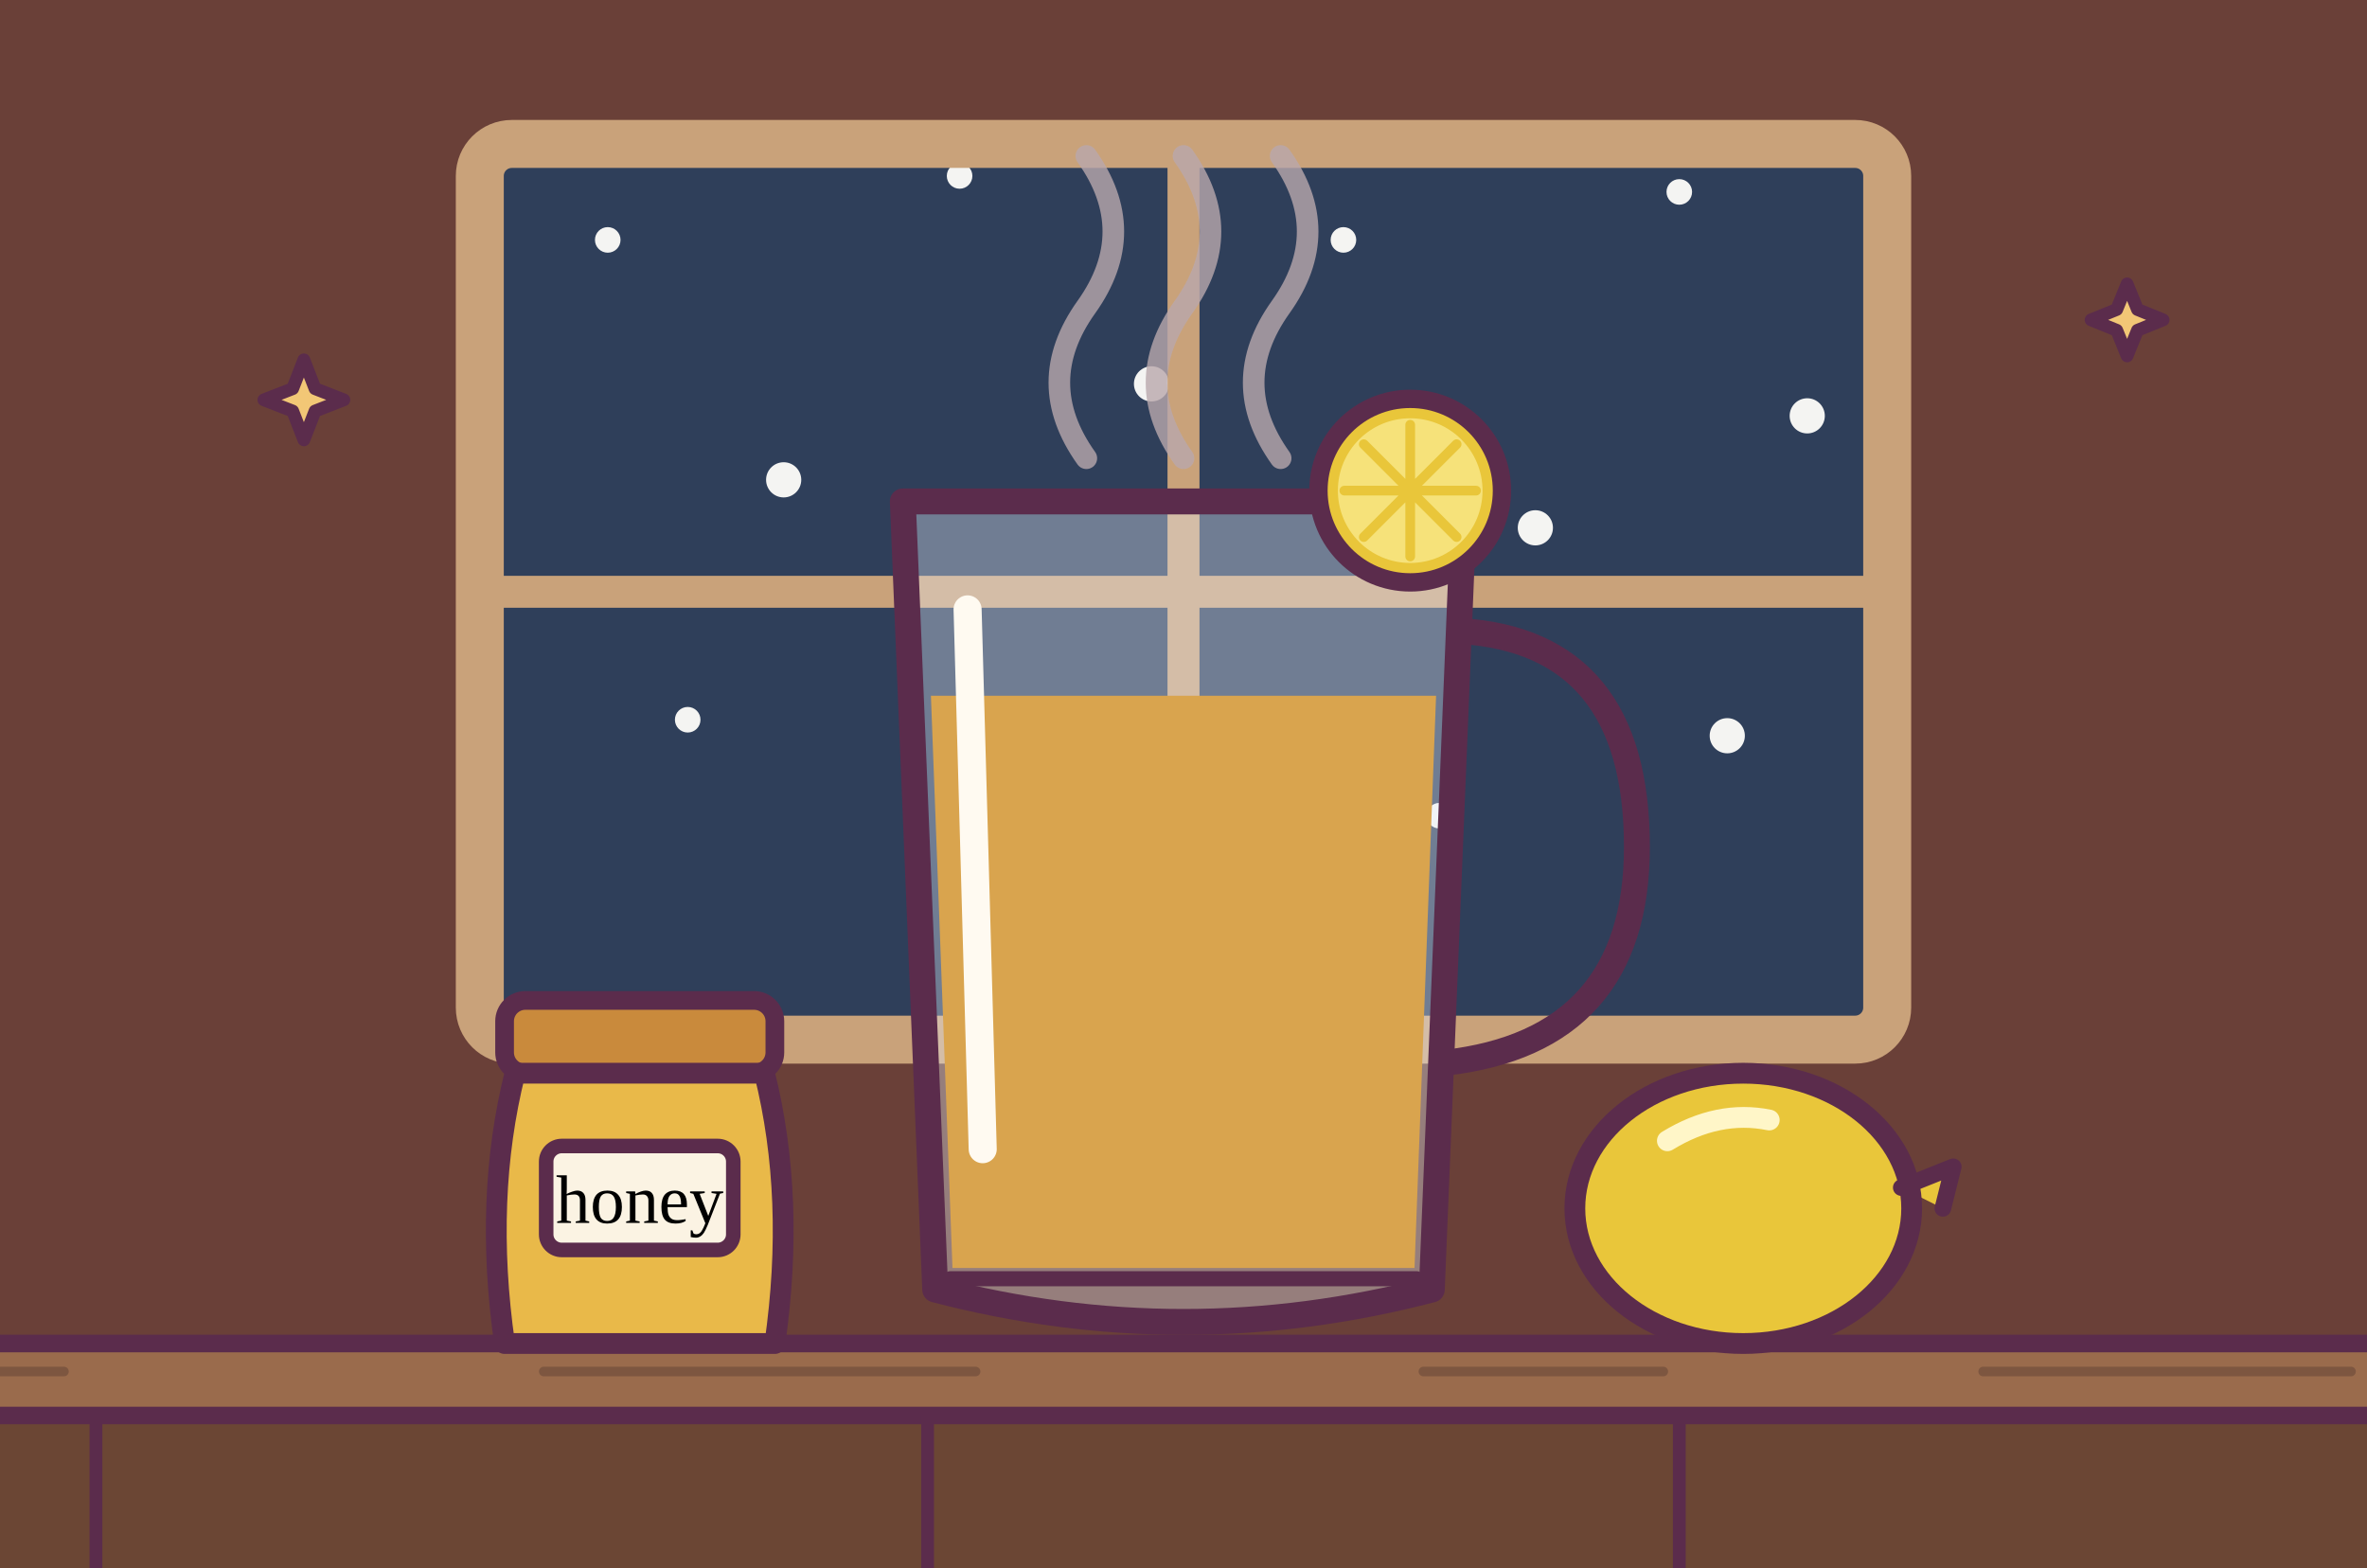
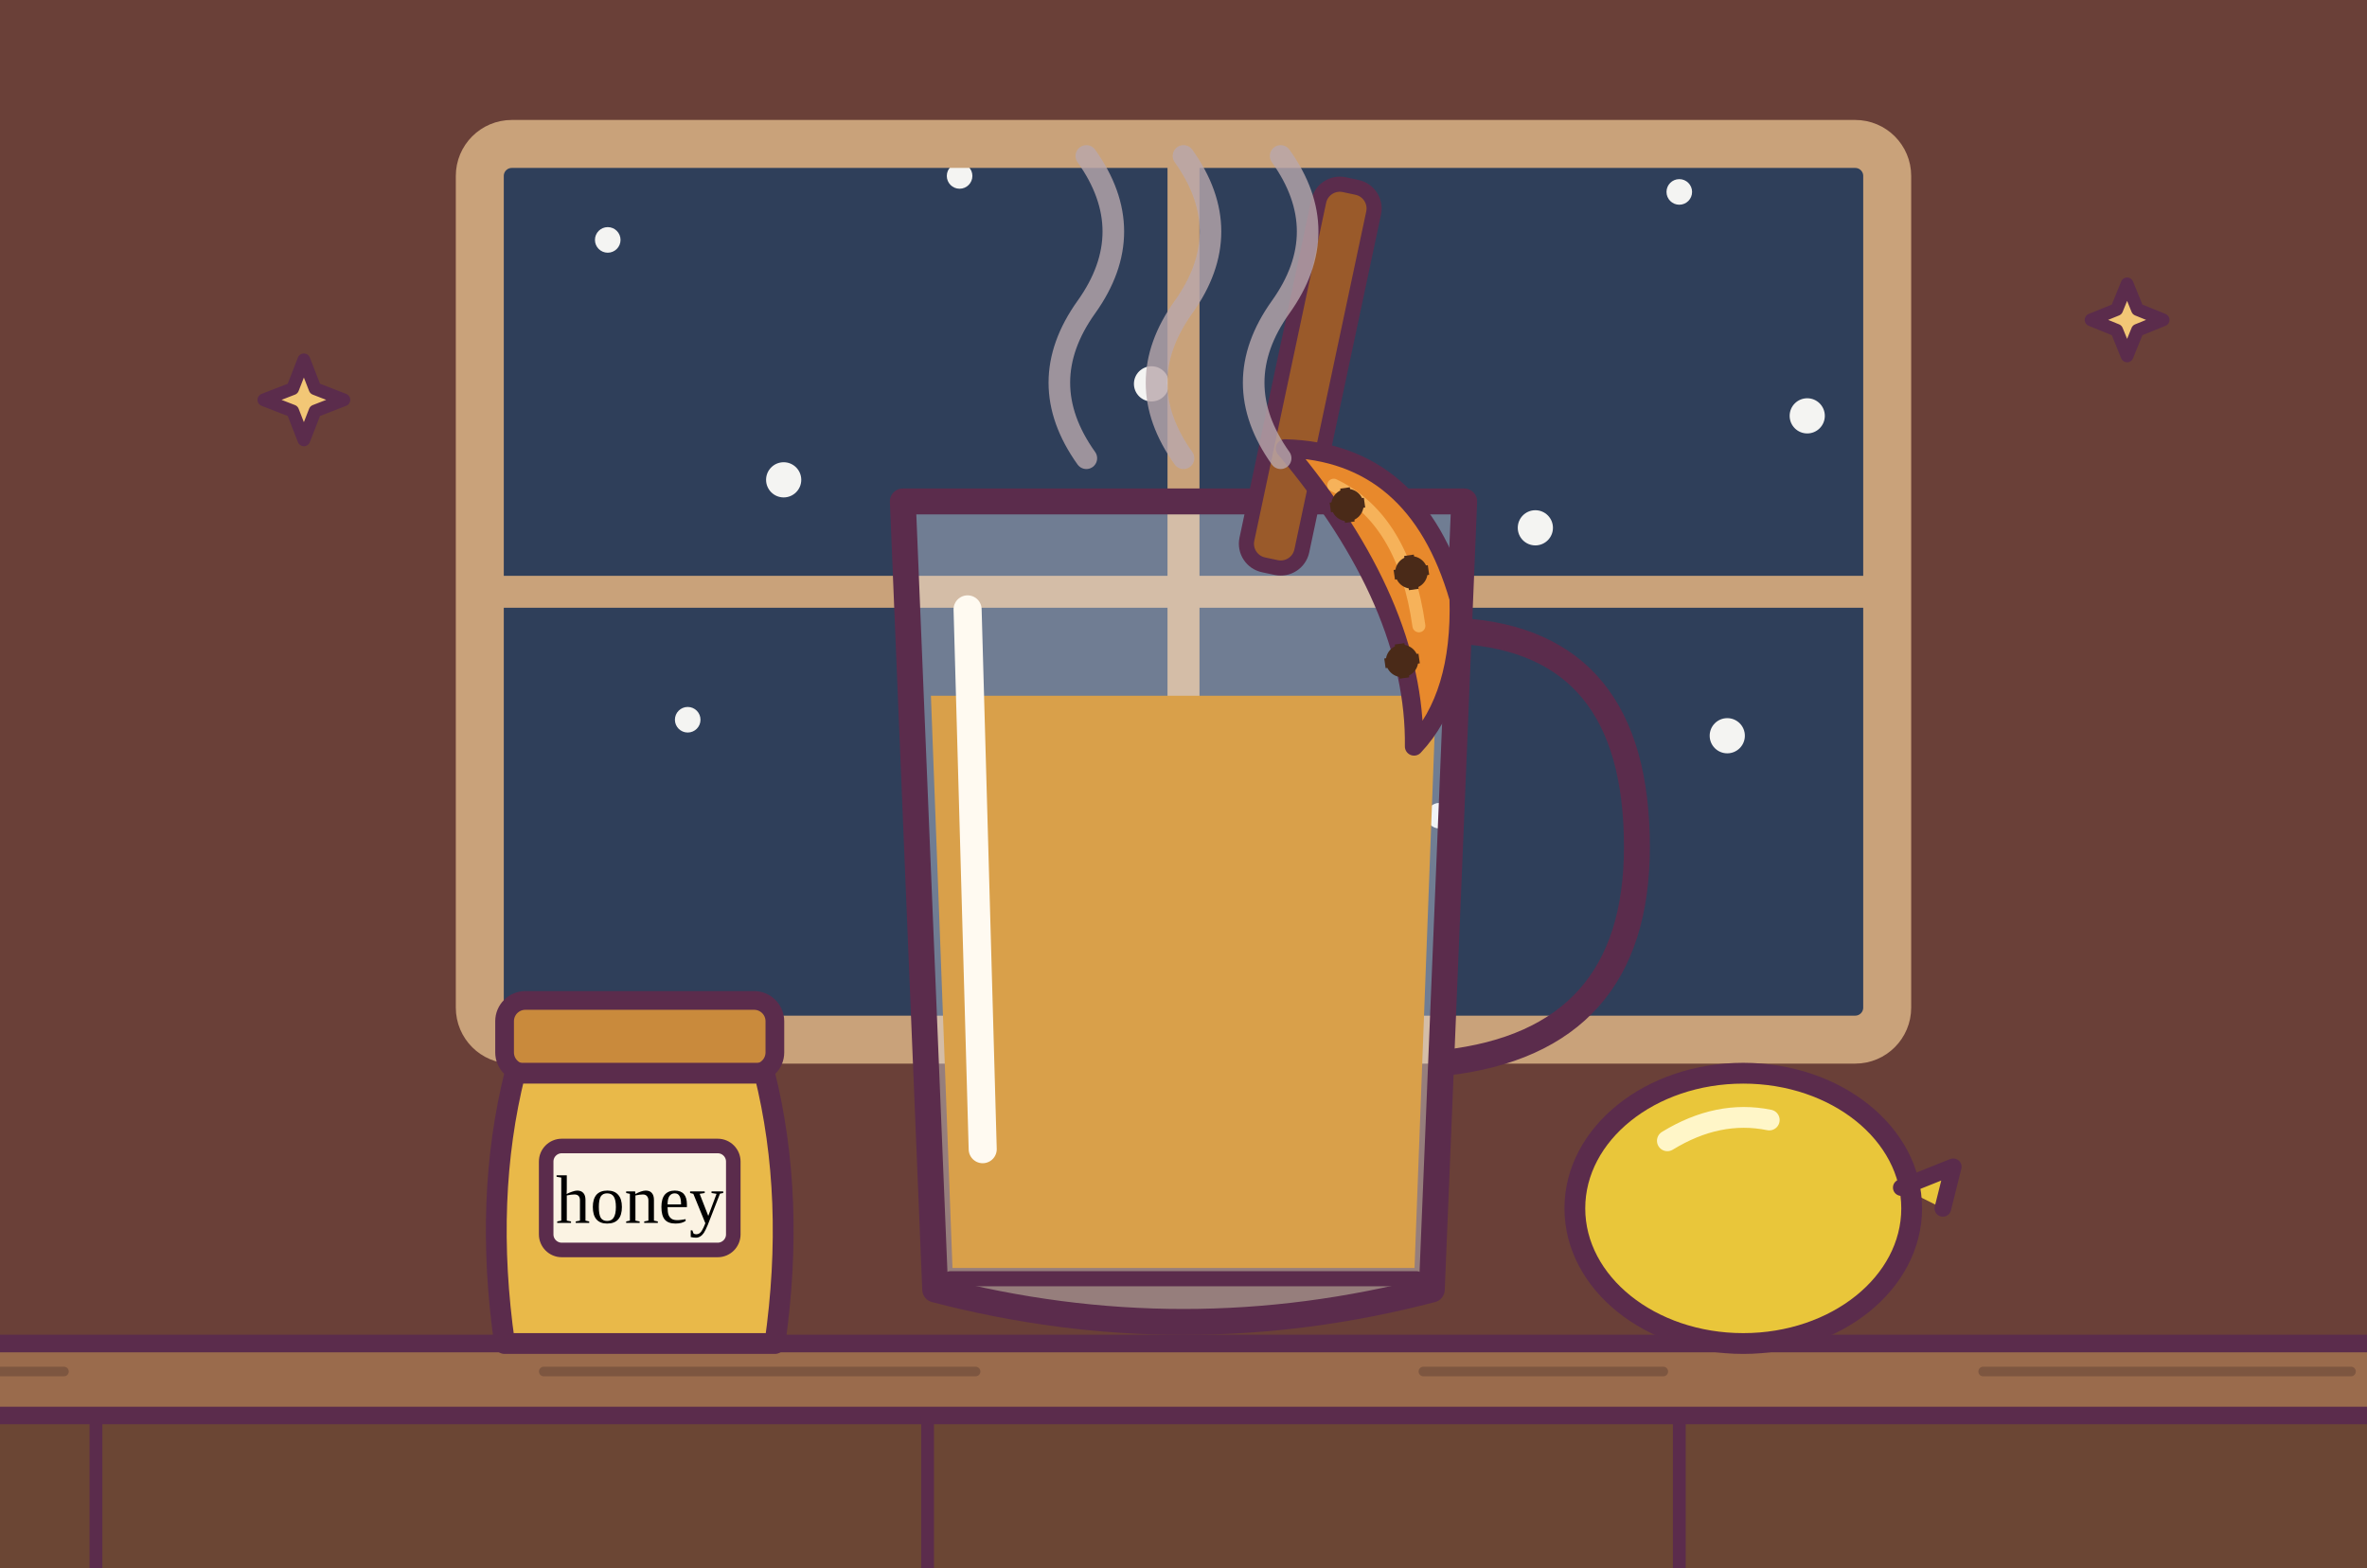
<svg viewBox="0 0 296 196" role="img" aria-label="Snow falling past a window at night. On the bar: a jar of honey, a lemon, and a Hot Toddy steaming in a glass mug">
  <g transform="translate(-52 -0)">
    <g filter="url(#wash)">
      <rect x="0" y="0" width="400" height="236" fill="#6a4038" />
    </g>
    <g filter="url(#wash)">
      <rect x="112" y="18" width="176" height="112" rx="4" fill="#2f3f5a" />
    </g>
    <clipPath id="warm-win">
      <rect x="112" y="18" width="176" height="112" rx="4" />
    </clipPath>
    <g clip-path="url(#warm-win)">
      <circle class="snow n0" cx="128" cy="30" r="1.6" fill="#f4f4f2" />
      <circle class="snow n1" cx="150" cy="60" r="2.2" fill="#f4f4f2" />
      <circle class="snow n2" cx="172" cy="22" r="1.6" fill="#f4f4f2" />
      <circle class="snow n0" cx="196" cy="48" r="2.2" fill="#f4f4f2" />
      <circle class="snow n1" cx="220" cy="30" r="1.6" fill="#f4f4f2" />
      <circle class="snow n2" cx="244" cy="66" r="2.2" fill="#f4f4f2" />
      <circle class="snow n0" cx="262" cy="24" r="1.6" fill="#f4f4f2" />
      <circle class="snow n1" cx="278" cy="52" r="2.2" fill="#f4f4f2" />
      <circle class="snow n2" cx="138" cy="90" r="1.6" fill="#f4f4f2" />
      <circle class="snow n0" cx="186" cy="96" r="2.2" fill="#f4f4f2" />
      <circle class="snow n1" cx="232" cy="102" r="1.6" fill="#f4f4f2" />
      <circle class="snow n2" cx="268" cy="92" r="2.2" fill="#f4f4f2" />
    </g>
    <g filter="url(#crayon)" fill="none" stroke="#5b2c4c" stroke-width="2.6" stroke-linecap="round" stroke-linejoin="round">
      <rect x="112" y="18" width="176" height="112" rx="4" stroke="#c9a27a" stroke-width="6" />
      <path d="M200 18 V130 M112 74 H288" stroke="#c9a27a" stroke-width="4" />
    </g>
    <rect x="0" y="168" width="400" height="68" fill="#6e4b39" />
    <g filter="url(#wash)">
      <rect x="0" y="168" width="400" height="9" fill="#9a6b4c" />
      <rect x="0" y="177" width="400" height="59" fill="#6b4634" />
    </g>
    <g filter="url(#crayon)" fill="none" stroke="#5b2c4c" stroke-width="2.2" stroke-linecap="round" stroke-linejoin="round">
      <path d="M0 168 H400 M0 177 H400" />
      <path d="M64 177 V236" stroke-width="1.6" />
      <path d="M168 177 V236" stroke-width="1.6" />
      <path d="M262 177 V236" stroke-width="1.6" />
      <path d="M352 177 V236" stroke-width="1.6" />
      <path d="M22 171.5 h38" stroke="#7d5640" stroke-width="1.2" />
      <path d="M120 171.5 h54" stroke="#7d5640" stroke-width="1.2" />
      <path d="M230 171.5 h30" stroke="#7d5640" stroke-width="1.2" />
      <path d="M300 171.5 h46" stroke="#7d5640" stroke-width="1.2" />
    </g>
    <g transform="translate(132 168) scale(1.3)">
      <g filter="url(#wash)">
        <path d="M-13 0 Q-15 -14 -12 -26 L12 -26 Q15 -14 13 0Z" fill="#e9b949" />
        <rect x="-13" y="-33" width="26" height="7" rx="2" fill="#c98a3c" />
        <rect x="-9" y="-19" width="18" height="10" rx="1.5" fill="#fbf3e3" />
      </g>
      <g filter="url(#crayon)" fill="none" stroke="#5b2c4c" stroke-width="2.6" stroke-linecap="round" stroke-linejoin="round">
        <path d="M-13 0 Q-15 -14 -12 -26 L12 -26 Q15 -14 13 0Z" stroke-width="2" />
        <rect x="-13" y="-33" width="26" height="7" rx="2" stroke-width="1.8" />
        <rect x="-9" y="-19" width="18" height="10" rx="1.5" stroke-width="1.4" />
      </g>
      <text class="letter" x="0" y="-11.6" font-size="6.6" text-anchor="middle">honey</text>
    </g>
    <g transform="translate(270 168) scale(1.3)">
      <g filter="url(#wash)">
        <ellipse cx="0" cy="-13" rx="16.2" ry="13" fill="#e9c63a" />
        <path d="M15.2 -15 l5 -2 l-1 4Z" fill="#e9c63a" />
      </g>
      <g filter="url(#crayon)" fill="none" stroke="#5b2c4c" stroke-width="2.6" stroke-linecap="round" stroke-linejoin="round">
        <ellipse cx="0" cy="-13" rx="16.2" ry="13" stroke-width="2" />
        <path d="M-7.3 -19.5 q4.9 -3 9.8 -2" stroke="#fff6c8" stroke-width="2" />
        <path d="M15.2 -15 l5 -2 l-1 4" stroke-width="1.6" />
      </g>
    </g>
    <g transform="translate(200 168) scale(1.35)">
      <g filter="url(#wash)">
        <path d="M-26 -78 L26 -78 L23 -5 Q0 1 -23 -5Z" fill="#e7f1fb" opacity=".35" />
      </g>
      <clipPath id="warm-td">
        <path d="M-24 -76 L24 -76 L21.4 -7 L-21.4 -7Z" />
      </clipPath>
      <g clip-path="url(#warm-td)">
        <g filter="url(#wash)">
-           <rect x="-40" y="-60" width="80" height="55" fill="#d9a44e" />
+           <rect x="-40" y="-60" width="80" height="55" fill="#d9a04a" />
        </g>
      </g>
      <g filter="url(#crayon)" fill="none" stroke="#5b2c4c" stroke-width="2.6" stroke-linecap="round" stroke-linejoin="round">
        <path d="M-26 -78 L26 -78 L23 -5 Q0 1 -23 -5Z" stroke-width="2.4" />
        <path d="M25.6 -66 Q42 -65 42 -46 Q42 -28 24.2 -26" stroke-width="2.4" />
        <path d="M-21.6 -6 H21.6" stroke-width="1.4" />
        <path d="M-20 -68 L-18.6 -18" stroke="#fffaf1" stroke-width="2.6" />
      </g>
-       <g transform="translate(21 -79)">
+       <g transform="translate(8 -72) rotate(12)">
        <g filter="url(#wash)">
-           <circle r="8.5" fill="#e9c63a" />
-           <circle r="6.7" fill="#f6e27a" />
+           <rect x="-2.6" y="-36" width="5.2" height="36" rx="2" fill="#9a5a2a" />
        </g>
        <g filter="url(#crayon)" fill="none" stroke="#5b2c4c" stroke-width="2.6" stroke-linecap="round" stroke-linejoin="round">
-           <circle r="8.5" stroke-width="1.7" />
-           <path d="M0 0 L6.1 0 M0 0 L4.3 4.3 M0 0 L0 6.1 M0 0 L-4.3 4.3 M0 0 L-6.1 0 M0 0 L-4.3 -4.3 M0 0 L-0 -6.1 M0 0 L4.3 -4.3" stroke="#e9c63a" stroke-width=".9" />
+           <rect x="-2.6" y="-36" width="5.2" height="36" rx="2" stroke-width="1.4" />
        </g>
+       </g>
+       <g transform="translate(18 -72) rotate(-8)">
+         <g filter="url(#wash)">
+           <path d="M-7 -12 Q5 -10 7 4 Q6 13 1 17 Q3 4 -7 -12Z" fill="#e8892c" />
+         </g>
+         <g filter="url(#crayon)" fill="none" stroke="#5b2c4c" stroke-width="2.6" stroke-linecap="round" stroke-linejoin="round">
+           <path d="M-7 -12 Q5 -10 7 4 Q6 13 1 17 Q3 4 -7 -12Z" stroke-width="1.7" />
+           <path d="M-3 -8 Q3 -4 3 6" stroke="#f6b25a" stroke-width="1.2" />
+         </g>
+         <circle cx="-2" cy="-6" r="1.5" fill="#4a2a18" />
+         <path d="M-3.6 -6 h3.2 M-2 -7.6 v3.2" stroke="#4a2a18" stroke-width=".9" />
+         <circle cx="3" cy="1" r="1.5" fill="#4a2a18" />
+         <path d="M1.4 1 h3.2 M3 -0.6 v3.2" stroke="#4a2a18" stroke-width=".9" />
+         <circle cx="1" cy="9" r="1.5" fill="#4a2a18" />
+         <path d="M-0.6 9 h3.2 M1 7.4 v3.2" stroke="#4a2a18" stroke-width=".9" />
      </g>
      <path class="steam s0" d="M-9 -82 q-5 -7 0 -14 q5 -7 0 -14" stroke="#b9a8ad" stroke-width="2" fill="none" stroke-linecap="round" opacity=".8" />
      <path class="steam s1" d="M0 -82 q-5 -7 0 -14 q5 -7 0 -14" stroke="#b9a8ad" stroke-width="2" fill="none" stroke-linecap="round" opacity=".8" />
      <path class="steam s2" d="M9 -82 q-5 -7 0 -14 q5 -7 0 -14" stroke="#b9a8ad" stroke-width="2" fill="none" stroke-linecap="round" opacity=".8" />
    </g>
    <g class="twinkle" style="transform-origin:90px 50px">
      <path d="M90 45 L91.4 48.6 L95 50 L91.4 51.4 L90 55 L88.6 51.4 L85 50 L88.6 48.6Z" fill="#f2c776" stroke="#5b2c4c" stroke-width="1.6" stroke-linejoin="round" />
    </g>
    <g class="twinkle d2" style="transform-origin:318px 40px">
      <path d="M318 35.5 L319.3 38.7 L322.5 40 L319.3 41.3 L318 44.5 L316.7 41.3 L313.5 40 L316.7 38.7Z" fill="#f2c776" stroke="#5b2c4c" stroke-width="1.6" stroke-linejoin="round" />
    </g>
  </g>
</svg>
